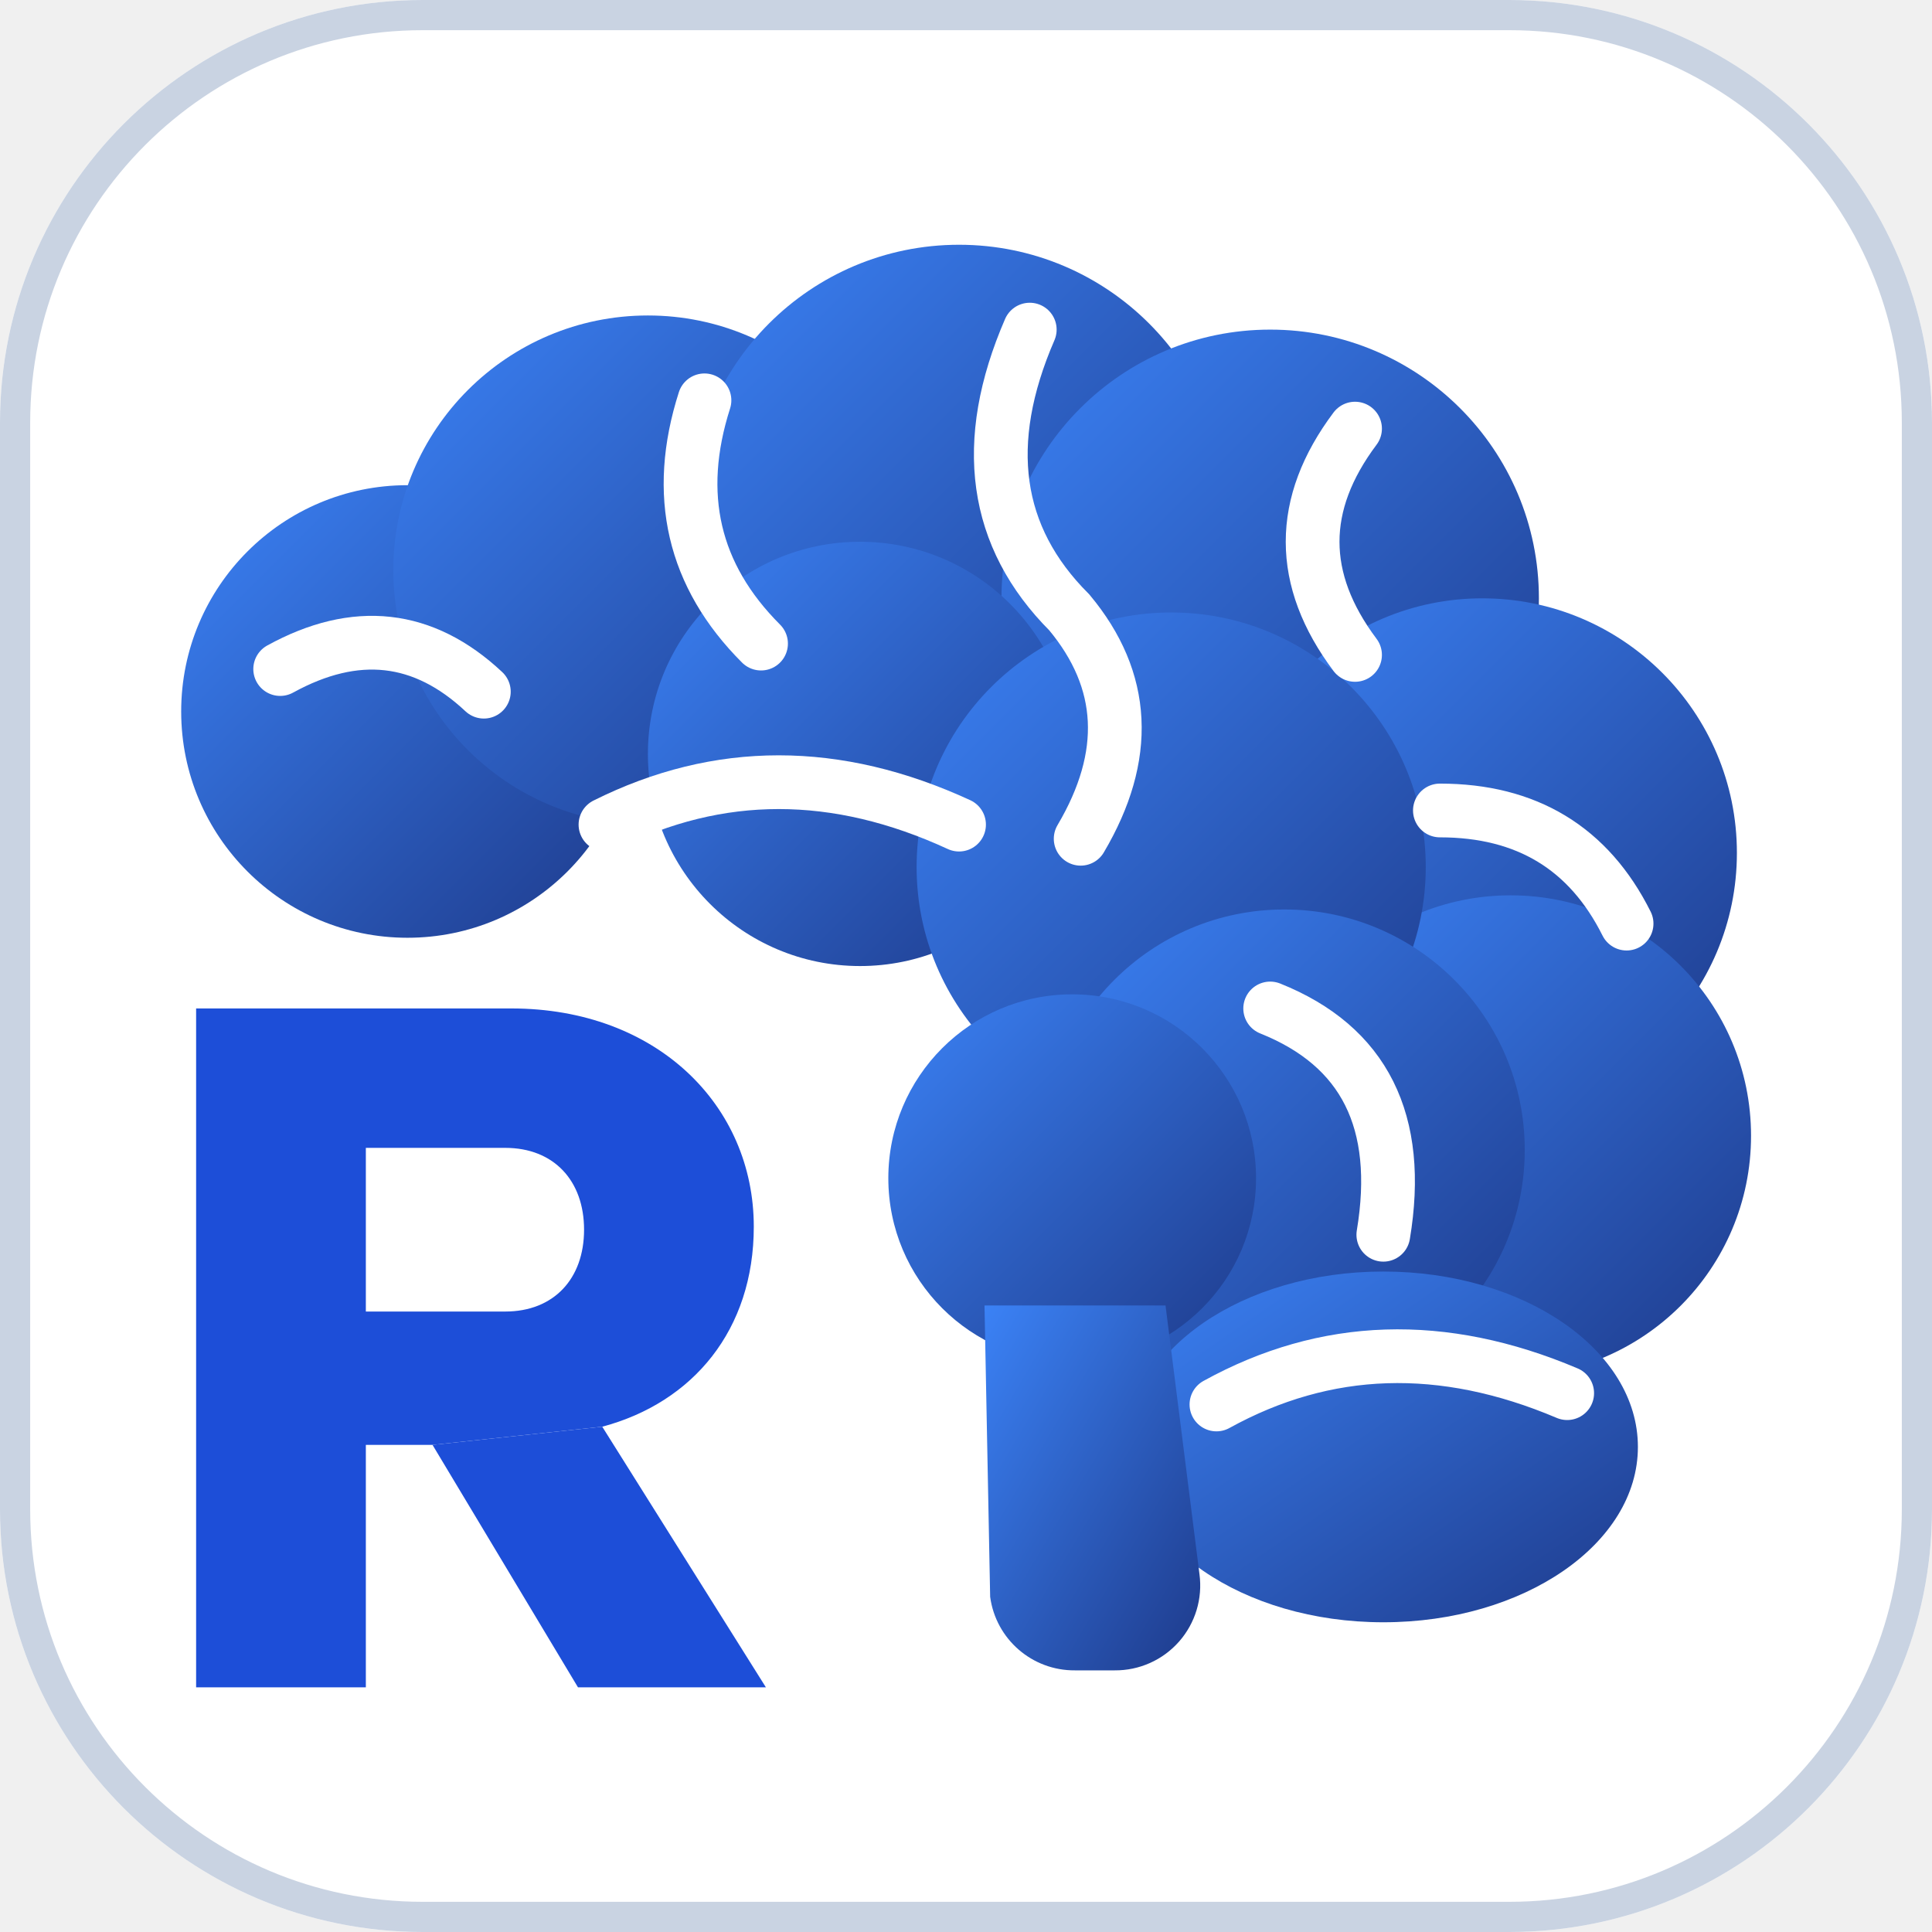
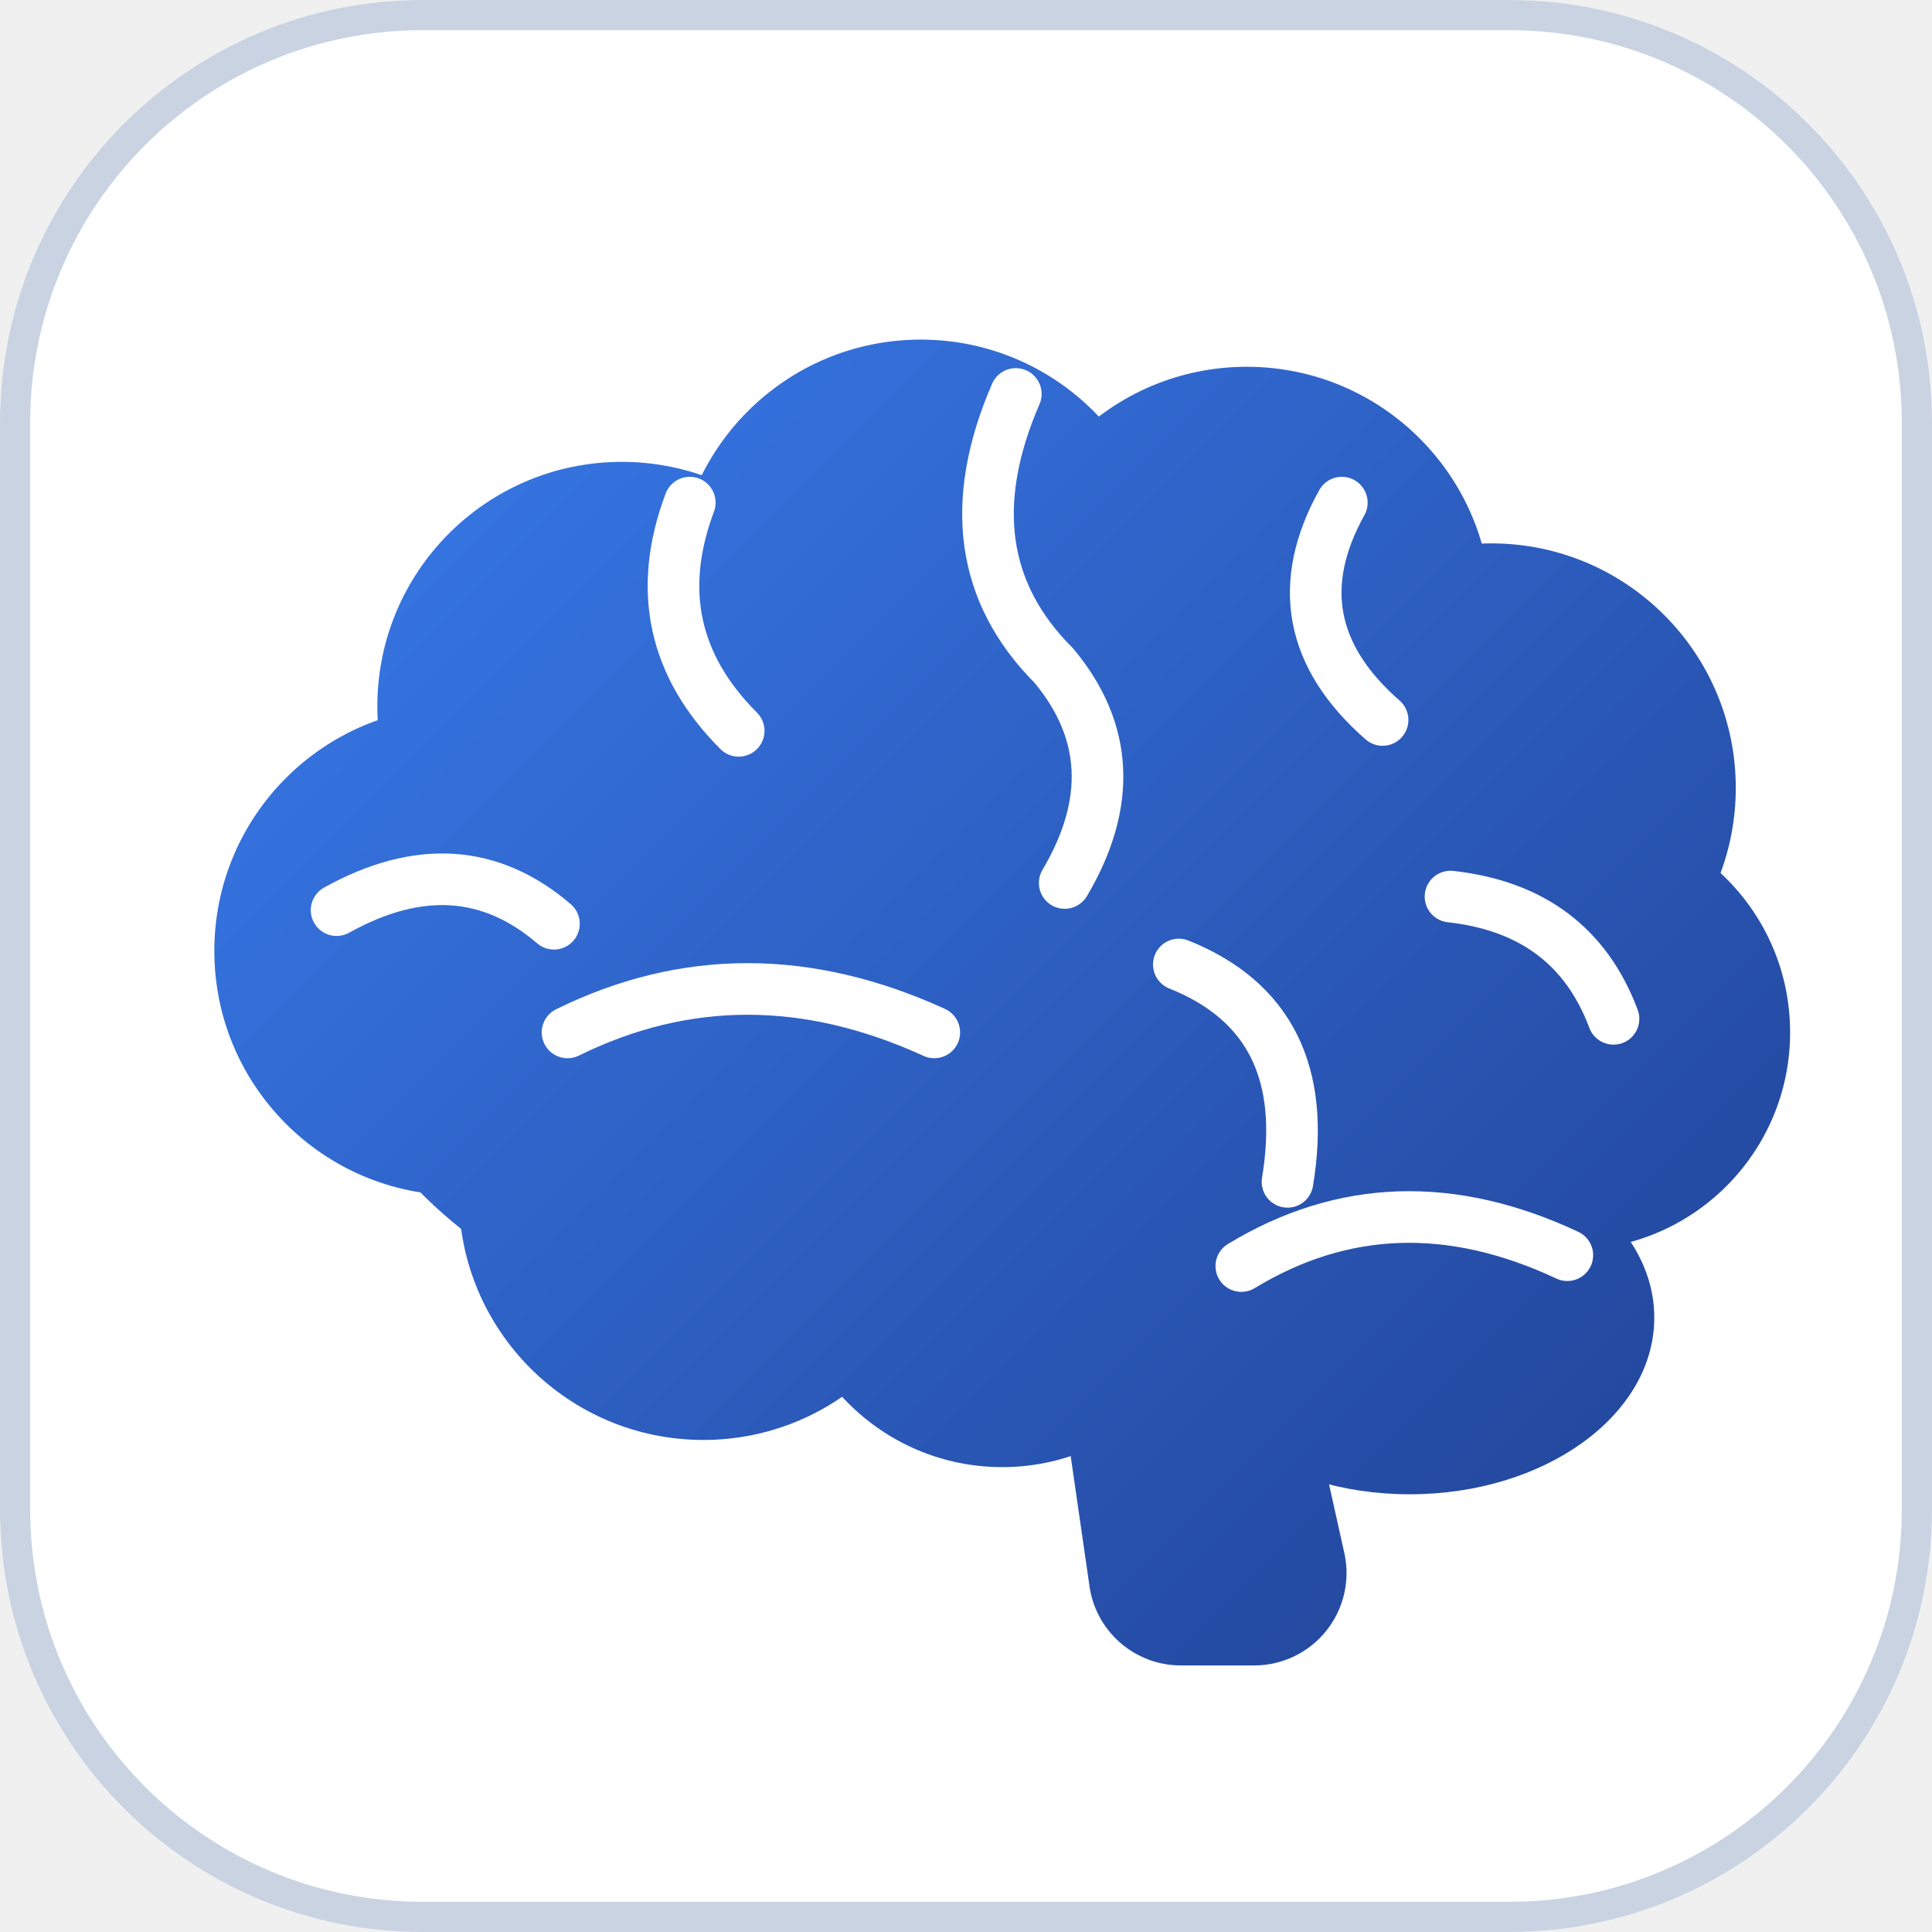
<svg xmlns="http://www.w3.org/2000/svg" viewBox="0 0 64 64">
  <defs>
-     <linearGradient id="g" x1="0" y1="0" x2="1" y2="1">
+     <linearGradient id="g" gradientUnits="userSpaceOnUse" x1="0" y1="0" x2="64" y2="64">
      <stop offset="0" stop-color="#3b82f6" />
      <stop offset="1" stop-color="#1e3a8a" />
    </linearGradient>
  </defs>
  <g fill="#ffffff">
    <rect width="64" height="64" rx="14" />
  </g>
  <g stroke="#c9d3e2">
    <rect x="0.5" y="0.5" width="63" height="63" rx="13.5" fill="none" stroke-width="1" />
  </g>
  <g fill="url(#g)">
-     <g transform="translate(0.38 4.36) scale(0.937)">
-       <circle cx="14" cy="20.5" r="8" />
-       <circle cx="22.5" cy="15.5" r="9" />
-       <circle cx="33.5" cy="13.5" r="9.5" />
-       <circle cx="44.5" cy="16.5" r="9.5" />
-       <circle cx="52" cy="25.5" r="9" />
-       <circle cx="53" cy="35.5" r="8.5" />
-       <circle cx="30" cy="22" r="7.5" />
-       <circle cx="41" cy="26" r="9" />
-       <circle cx="45" cy="36" r="8.5" />
-       <circle cx="37.5" cy="37" r="6.5" />
-       <ellipse cx="48.5" cy="46.5" rx="9" ry="6.2" />
-       <path d="M34.4 41.5H40.8L42 51A3 3 0 0 1 39 54.4H37.6A3 3 0 0 1 34.6 51.8Z" />
+     <g transform="translate(3.50 5.40) scale(0.9)">
+       <ellipse cx="32" cy="30" rx="24" ry="15" />
+       <circle cx="13" cy="29" r="9" />
+       <circle cx="19" cy="20" r="9" />
+       <circle cx="30" cy="15.5" r="9" />
+       <circle cx="42" cy="16.5" r="9" />
+       <circle cx="51" cy="23" r="9" />
+       <circle cx="54" cy="32" r="8" />
+       <circle cx="22" cy="38" r="9" />
+       <circle cx="33" cy="40" r="8" />
+       <ellipse cx="48" cy="42.5" rx="9" ry="6.5" />
+       <path d="M35 44H44L45.6 51.2A3.4 3.4 0 0 1 42.3 55.3H39.6A3.4 3.4 0 0 1 36.2 52.3Z" />
    </g>
  </g>
  <g stroke="#ffffff">
-     <g transform="translate(0.38 4.36) scale(0.937)">
+     <g transform="translate(3.50 5.40) scale(0.9)">
      <g fill="none" stroke-width="1.9" stroke-linecap="round">
-         <path d="M9.5 19q4 -2.2 7.2 0.8" />
-         <path d="M24.5 9.5q-1.6 5 2 8.6" />
-         <path d="M36 7q-2.6 6 1.4 10q3 3.6 0.4 8" />
-         <path d="M47.5 10.5q-3 4 0 8" />
-         <path d="M50.5 24q4.6 0 6.6 4" />
-         <path d="M44.5 31q5 2 4 8" />
-         <path d="M42.6 45q5.8 -3.2 12.4 -0.4" />
-         <path d="M21 24.5q6 -3 12.5 0" />
-       </g>
-     </g>
-   </g>
-   <g fill="#ffffff">
-     <g transform="translate(0.38 4.36) scale(0.937)">
-       <g transform="translate(-6.33 21.57) scale(0.4286)">
-         <path d="M30 22H56C68 22 76 30 76 40C76 48.5 71 54.5 63.5 56.5L77 78H61.5L49.5 58H44V78H30Z" />
-       </g>
-     </g>
-   </g>
-   <g stroke="#ffffff">
-     <g transform="translate(0.38 4.36) scale(0.937)">
-       <g transform="translate(-6.33 21.57) scale(0.4286)" fill="none" stroke-width="11.20" stroke-linejoin="round">
-         <path d="M30 22H56C68 22 76 30 76 40C76 48.5 71 54.5 63.5 56.5L77 78H61.5L49.5 58H44V78H30Z" />
-       </g>
-     </g>
-   </g>
-   <g fill="#1d4ed8">
-     <g transform="translate(0.38 4.36) scale(0.937)">
-       <g transform="translate(-6.33 21.57) scale(0.4286)">
-         <path fill-rule="evenodd" d="M30 22H56C68 22 76 30 76 40C76 48.5 71 54.5 63.5 56.5L49.5 58H44V78H30ZM44 33.5V47H55.5C59.5 47 62 44.3 62 40.25C62 36.2 59.5 33.5 55.5 33.5Z" />
-         <path d="M49.5 58L63.5 56.5L77 78H61.5Z" />
+         <path d="M8.5 27.5q4.5 -2.5 8 0.5" />
+         <path d="M21.5 12.5q-1.8 4.8 1.8 8.4" />
+         <path d="M33.5 8.5q-2.6 6 1.4 10q3 3.6 0.4 8" />
+         <path d="M45.5 12.5q-2.5 4.5 1.5 8" />
+         <path d="M49.5 27q4.5 0.5 6 4.5" />
+         <path d="M17 32q6.5 -3.2 13.5 0" />
+         <path d="M39.5 29.5q5 2 4 8" />
+         <path d="M41.8 40.6q5.6 -3.4 12 -0.4" />
      </g>
    </g>
  </g>
</svg>
